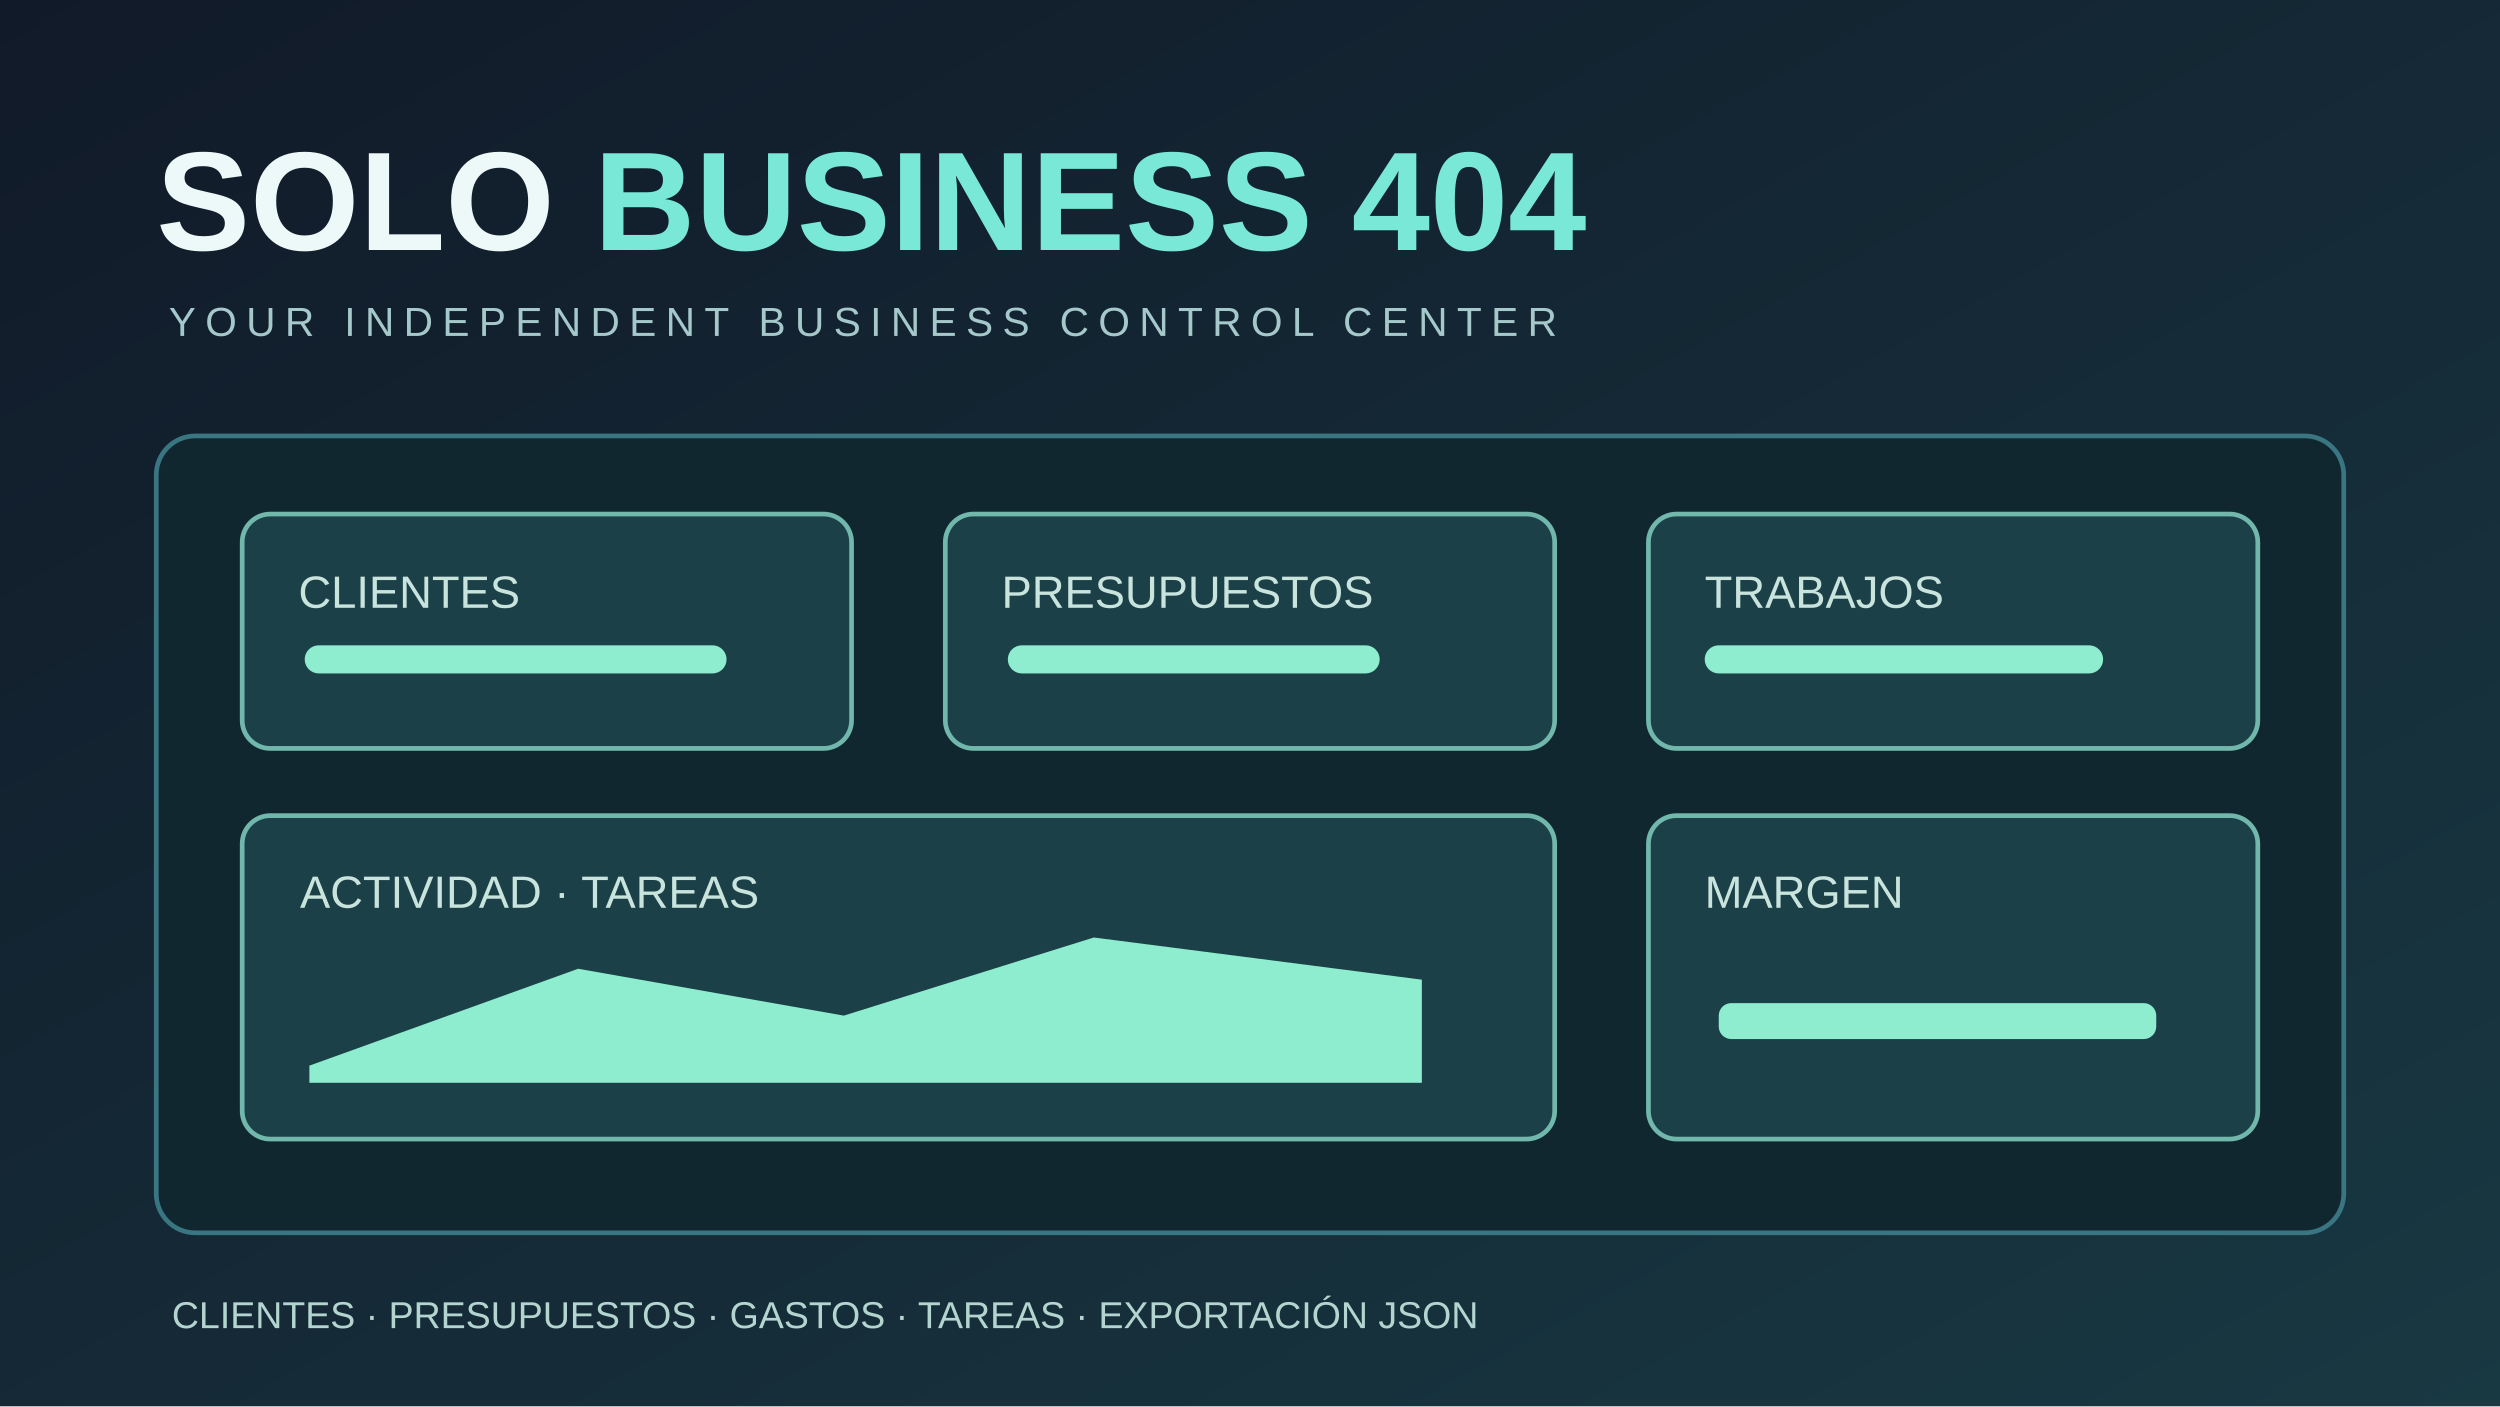
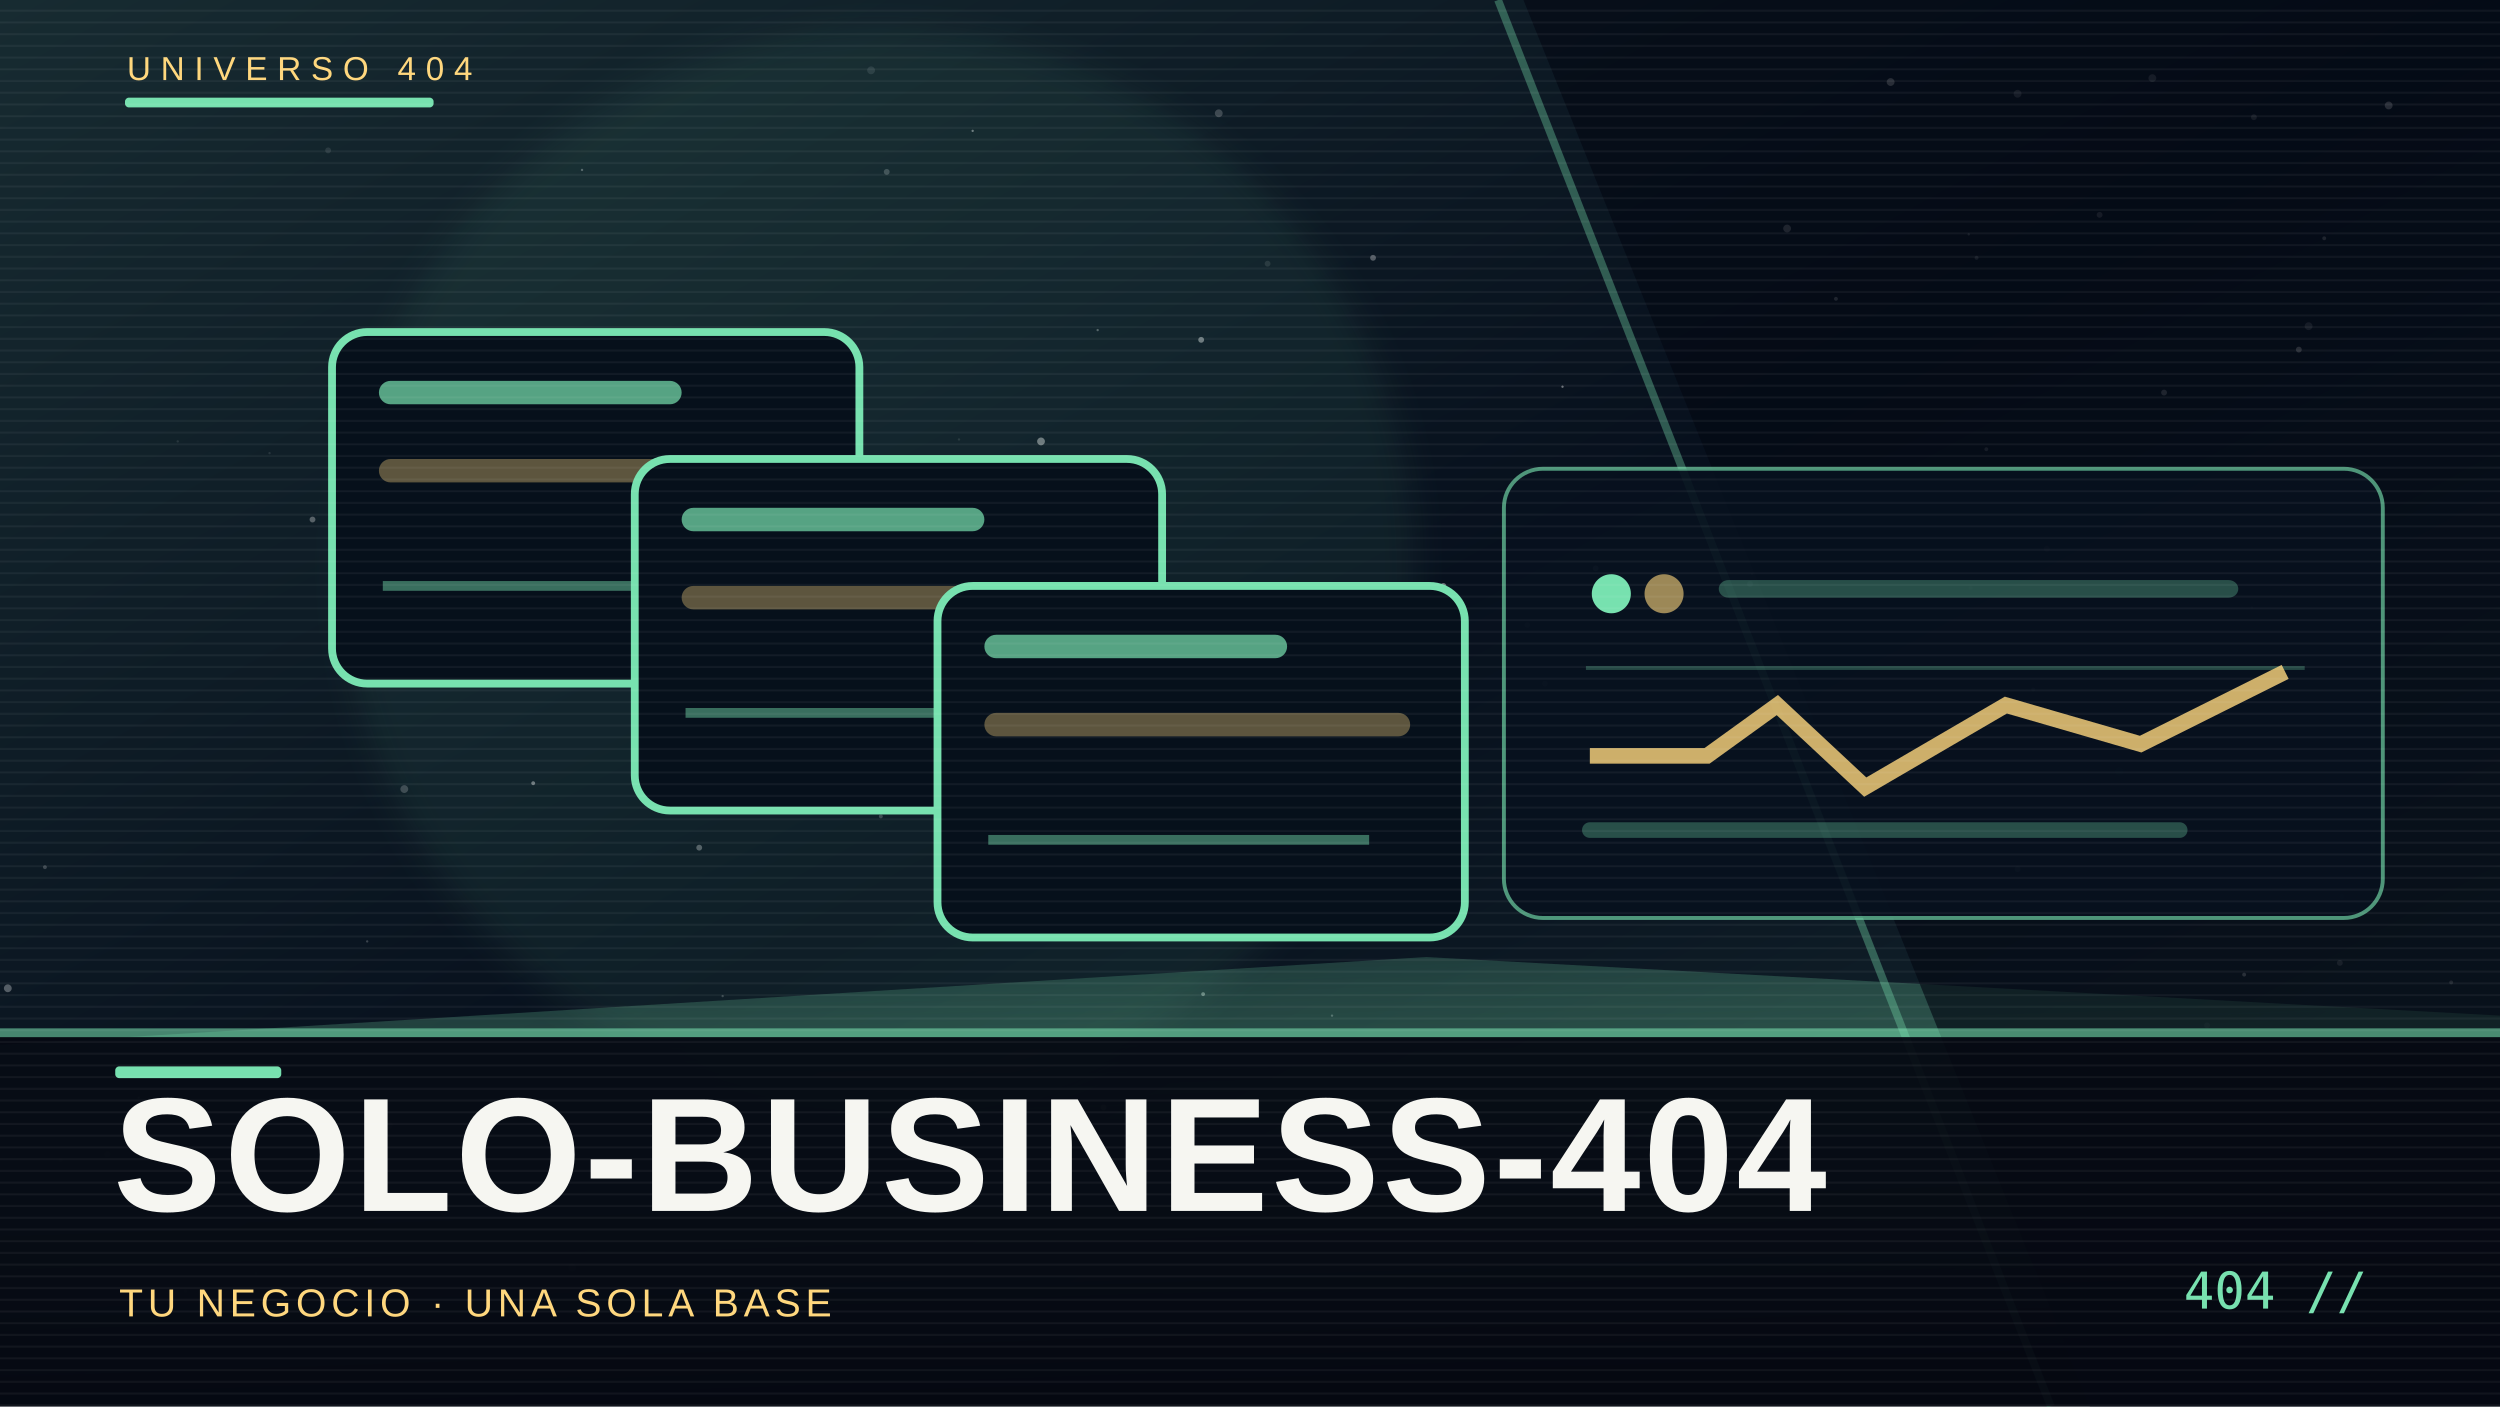
- <svg xmlns="http://www.w3.org/2000/svg" viewBox="0 0 1600 900" role="img" aria-labelledby="t d">
+ <svg xmlns="http://www.w3.org/2000/svg" viewBox="0 0 1280 720" role="img" aria-label="Carátula artística premium de SOLO-BUSINESS-404">
  <defs>
-     <linearGradient id="b" x2="1" y2="1">
-       <stop stop-color="#111a29" />
-       <stop offset="1" stop-color="#183842" />
+     <linearGradient id="bg" x2="1" y2="1">
+       <stop stop-color="#172b31" />
+       <stop offset=".5" stop-color="#07101d" />
+       <stop offset="1" stop-color="#172b31" />
    </linearGradient>
+     <radialGradient id="orb">
+       <stop stop-color="#77e1af" />
+       <stop offset=".45" stop-color="#172b31" />
+       <stop offset="1" stop-color="#020810" />
+     </radialGradient>
+     <linearGradient id="floor" x2=".2" y2="1">
+       <stop stop-color="#77e1af" stop-opacity=".12" />
+       <stop offset="1" stop-color="#020408" />
+     </linearGradient>
+     <filter id="glow">
+       <feGaussianBlur stdDeviation="8" />
+     </filter>
+     <pattern id="lines" width="6" height="6" patternUnits="userSpaceOnUse">
+       <path d="M0 5.5H6" stroke="#fff" opacity=".05" />
+     </pattern>
  </defs>
-   <rect width="1600" height="900" fill="url(#b)" />
-   <text x="100" y="160" font-family="Arial,sans-serif" font-size="90" font-weight="800" fill="#edf8f8">SOLO <tspan fill="#79e8d6">BUSINESS 404</tspan>
-   </text>
-   <text x="108" y="215" font-family="Arial,sans-serif" font-size="26" fill="#a5c8ca" letter-spacing="6">YOUR INDEPENDENT BUSINESS CONTROL CENTER</text>
-   <rect x="100" y="279" width="1400" height="510" rx="25" fill="#102730" stroke="#397682" stroke-width="3" />
-   <g fill="#1b4047" stroke="#71b7ac" stroke-width="3">
-     <rect x="155" y="329" width="390" height="150" rx="18" />
-     <rect x="605" y="329" width="390" height="150" rx="18" />
-     <rect x="1055" y="329" width="390" height="150" rx="18" />
-     <rect x="155" y="522" width="840" height="207" rx="18" />
-     <rect x="1055" y="522" width="390" height="207" rx="18" />
+   <rect width="1280" height="720" fill="url(#bg)" />
+   <circle cx="370" cy="510" r="0.6" fill="#fff" opacity=".2" />
+   <circle cx="199" cy="576" r="2" fill="#fff" opacity=".1" />
+   <circle cx="896" cy="299" r="1.5" fill="#fff" opacity=".3" />
+   <circle cx="454" cy="88" r="1.5" fill="#fff" opacity=".2" />
+   <circle cx="207" cy="404" r="2" fill="#fff" opacity=".2" />
+   <circle cx="498" cy="67" r="0.6" fill="#fff" opacity=".4" />
+   <circle cx="671" cy="301" r="1.5" fill="#fff" opacity=".1" />
+   <circle cx="397" cy="598" r="0.6" fill="#fff" opacity=".3" />
+   <circle cx="888" cy="372" r="0.6" fill="#fff" opacity=".3" />
+   <circle cx="1198" cy="493" r="1.5" fill="#fff" opacity=".2" />
+   <circle cx="968" cy="42" r="2" fill="#fff" opacity=".4" />
+   <circle cx="1085" cy="395" r="2" fill="#fff" opacity=".1" />
+   <circle cx="71" cy="562" r="0.6" fill="#fff" opacity=".3" />
+   <circle cx="451" cy="418" r="1" fill="#fff" opacity=".2" />
+   <circle cx="293" cy="649" r="2" fill="#fff" opacity=".3" />
+   <circle cx="489" cy="613" r="1.5" fill="#fff" opacity=".2" />
+   <circle cx="168" cy="77" r="1.5" fill="#fff" opacity=".1" />
+   <circle cx="1198" cy="635" r="1.5" fill="#fff" opacity=".1" />
+   <circle cx="509" cy="308" r="2" fill="#fff" opacity=".3" />
+   <circle cx="1149" cy="499" r="1" fill="#fff" opacity=".4" />
+   <circle cx="615" cy="174" r="1.5" fill="#fff" opacity=".4" />
+   <circle cx="1244" cy="601" r="2" fill="#fff" opacity=".1" />
+   <circle cx="261" cy="345" r="1" fill="#fff" opacity=".2" />
+   <circle cx="508" cy="696" r="1" fill="#fff" opacity=".4" />
+   <circle cx="160" cy="266" r="1.5" fill="#fff" opacity=".3" />
+   <circle cx="23" cy="444" r="1" fill="#fff" opacity=".2" />
+   <circle cx="571" cy="367" r="0.6" fill="#fff" opacity=".2" />
+   <circle cx="562" cy="169" r="0.6" fill="#fff" opacity=".3" />
+   <circle cx="1102" cy="40" r="2" fill="#fff" opacity=".2" />
+   <circle cx="1017" cy="230" r="1" fill="#fff" opacity=".2" />
+   <circle cx="365" cy="331" r="2" fill="#fff" opacity=".4" />
+   <circle cx="533" cy="226" r="2" fill="#fff" opacity=".4" />
+   <circle cx="55" cy="591" r="1.5" fill="#fff" opacity=".1" />
+   <circle cx="667" cy="475" r="1.5" fill="#fff" opacity=".3" />
+   <circle cx="800" cy="198" r="0.6" fill="#fff" opacity=".4" />
+   <circle cx="184" cy="349" r="1.5" fill="#fff" opacity=".2" />
+   <circle cx="1199" cy="459" r="1" fill="#fff" opacity=".1" />
+   <circle cx="95" cy="661" r="1" fill="#fff" opacity=".3" />
+   <circle cx="703" cy="132" r="1.5" fill="#fff" opacity=".3" />
+   <circle cx="1048" cy="281" r="1.5" fill="#fff" opacity=".3" />
+   <circle cx="358" cy="434" r="1.5" fill="#fff" opacity=".3" />
+   <circle cx="1223" cy="54" r="2" fill="#fff" opacity=".4" />
+   <circle cx="1050" cy="585" r="1" fill="#fff" opacity=".1" />
+   <circle cx="1009" cy="301" r="1" fill="#fff" opacity=".2" />
+   <circle cx="791" cy="350" r="1.5" fill="#fff" opacity=".1" />
+   <circle cx="1041" cy="353" r="1" fill="#fff" opacity=".4" />
+   <circle cx="1033" cy="445" r="1.5" fill="#fff" opacity=".4" />
+   <circle cx="1154" cy="60" r="1.5" fill="#fff" opacity=".2" />
+   <circle cx="940" cy="153" r="1" fill="#fff" opacity=".3" />
+   <circle cx="624" cy="58" r="2" fill="#fff" opacity=".2" />
+   <circle cx="682" cy="520" r="0.6" fill="#fff" opacity=".3" />
+   <circle cx="1153" cy="311" r="0.6" fill="#fff" opacity=".3" />
+   <circle cx="565" cy="567" r="1.5" fill="#fff" opacity=".3" />
+   <circle cx="1182" cy="167" r="2" fill="#fff" opacity=".2" />
+   <circle cx="739" cy="300" r="1.5" fill="#fff" opacity=".4" />
+   <circle cx="365" cy="616" r="1.5" fill="#fff" opacity=".4" />
+   <circle cx="322" cy="325" r="1.5" fill="#fff" opacity=".3" />
+   <circle cx="1033" cy="48" r="2" fill="#fff" opacity=".2" />
+   <circle cx="31" cy="594" r="1" fill="#fff" opacity=".1" />
+   <circle cx="298" cy="87" r="0.6" fill="#fff" opacity=".3" />
+   <circle cx="91" cy="226" r="0.6" fill="#fff" opacity=".1" />
+   <circle cx="446" cy="36" r="2" fill="#fff" opacity=".1" />
+   <circle cx="188" cy="482" r="0.6" fill="#fff" opacity=".2" />
+   <circle cx="915" cy="117" r="2" fill="#fff" opacity=".3" />
+   <circle cx="817" cy="291" r="1.5" fill="#fff" opacity=".2" />
+   <circle cx="138" cy="232" r="0.6" fill="#fff" opacity=".1" />
+   <circle cx="508" cy="251" r="2" fill="#fff" opacity=".3" />
+   <circle cx="1130" cy="525" r="1.5" fill="#fff" opacity=".1" />
+   <circle cx="405" cy="394" r="1.5" fill="#fff" opacity=".3" />
+   <circle cx="782" cy="320" r="1.5" fill="#fff" opacity=".1" />
+   <circle cx="616" cy="509" r="1" fill="#fff" opacity=".4" />
+   <circle cx="1012" cy="132" r="1" fill="#fff" opacity=".2" />
+   <circle cx="491" cy="225" r="0.6" fill="#fff" opacity=".1" />
+   <circle cx="649" cy="135" r="1.5" fill="#fff" opacity=".1" />
+   <circle cx="1108" cy="201" r="1.5" fill="#fff" opacity=".3" />
+   <circle cx="1220" cy="558" r="2" fill="#fff" opacity=".2" />
+   <circle cx="985" cy="694" r="1" fill="#fff" opacity=".3" />
+   <circle cx="131" cy="652" r="0.6" fill="#fff" opacity=".2" />
+   <circle cx="1075" cy="110" r="1.5" fill="#fff" opacity=".2" />
+   <circle cx="1177" cy="179" r="1.5" fill="#fff" opacity=".4" />
+   <circle cx="273" cy="401" r="1" fill="#fff" opacity=".4" />
+   <circle cx="4" cy="506" r="2" fill="#fff" opacity=".3" />
+   <circle cx="1008" cy="120" r="0.6" fill="#fff" opacity=".2" />
+   <circle cx="1190" cy="122" r="1" fill="#fff" opacity=".3" />
+   <circle cx="922" cy="570" r="1" fill="#fff" opacity=".2" />
+   <circle cx="1255" cy="503" r="1" fill="#fff" opacity=".3" />
+   <circle cx="383" cy="175" r="0.6" fill="#fff" opacity=".1" />
+   <circle cx="832" cy="586" r="2" fill="#fff" opacity=".2" />
+   <circle cx="897" cy="294" r="0.6" fill="#fff" opacity=".1" />
+   <circle cx="350" cy="361" r="2" fill="#fff" opacity=".2" />
+   <circle cx="450" cy="290" r="275" fill="#77e1af" opacity=".07" filter="url(#glow)" />
+   <path d="M0 535L730 490L1280 520V720H0Z" fill="url(#floor)" />
+   <g>
+     <rect x="170" y="170" width="270" height="180" rx="18" fill="#06101b" stroke="#77e1af" stroke-width="4" />
+     <rect x="194" y="195" width="155" height="12" rx="6" fill="#77e1af" opacity=".7" />
+     <rect x="194" y="235" width="218" height="12" rx="6" fill="#ffd77d" opacity=".35" />
+     <path d="M196 300h195" stroke="#77e1af" opacity=".45" stroke-width="5" />
+     <rect x="325" y="235" width="270" height="180" rx="18" fill="#06101b" stroke="#77e1af" stroke-width="4" />
+     <rect x="349" y="260" width="155" height="12" rx="6" fill="#77e1af" opacity=".7" />
+     <rect x="349" y="300" width="218" height="12" rx="6" fill="#ffd77d" opacity=".35" />
+     <path d="M351 365h195" stroke="#77e1af" opacity=".45" stroke-width="5" />
+     <rect x="480" y="300" width="270" height="180" rx="18" fill="#06101b" stroke="#77e1af" stroke-width="4" />
+     <rect x="504" y="325" width="155" height="12" rx="6" fill="#77e1af" opacity=".7" />
+     <rect x="504" y="365" width="218" height="12" rx="6" fill="#ffd77d" opacity=".35" />
+     <path d="M506 430h195" stroke="#77e1af" opacity=".45" stroke-width="5" />
  </g>
-   <g font-family="Arial,sans-serif" fill="#c9e4dd" font-size="29">
-     <text x="191" y="389">CLIENTES</text>
-     <text x="641" y="389">PRESUPUESTOS</text>
-     <text x="1091" y="389">TRABAJOS</text>
-     <text x="192" y="581">ACTIVIDAD · TAREAS</text>
-     <text x="1091" y="581">MARGEN</text>
+   <path d="M780 0L1280 0V720H1070Z" fill="#030713" opacity=".65" />
+   <path d="M767 0L1050 720" stroke="#77e1af" stroke-width="4" opacity=".35" />
+   <rect x="64" y="50" width="158" height="5" rx="2" fill="#77e1af" />
+   <text x="65" y="41" font-family="Arial,sans-serif" font-size="17" letter-spacing="5" fill="#ffd77d">UNIVERSO 404</text>
+   <g transform="translate(770 240)">
+     <rect width="450" height="230" rx="20" fill="#07111e" opacity=".91" stroke="#77e1af" stroke-opacity=".7" stroke-width="2" />
+     <circle cx="55" cy="64" r="10" fill="#77e1af" />
+     <circle cx="82" cy="64" r="10" fill="#ffd77d" opacity=".6" />
+     <rect x="110" y="57" width="266" height="9" rx="5" fill="#77e1af" opacity=".3" />
+     <path d="M42 102H410" stroke="#77e1af" stroke-opacity=".27" stroke-width="2" />
+     <path d="M44 147h60l36 -26l45 42l72 -42l69 20l74 -37" stroke="#ffd77d" stroke-width="8" fill="none" opacity=".8" />
+     <path d="M44 185h302" stroke="#77e1af" stroke-opacity=".3" stroke-width="8" stroke-linecap="round" />
  </g>
-   <g fill="#8dedce">
-     <rect x="195" y="413" width="270" height="18" rx="9" />
-     <rect x="645" y="413" width="238" height="18" rx="9" />
-     <rect x="1091" y="413" width="255" height="18" rx="9" />
-     <path d="M198 682 370 620 540 650 700 600 910 627V693H198Z" />
-     <rect x="1100" y="642" width="280" height="23" rx="8" />
-   </g>
-   <text x="110" y="850" font-family="Arial,sans-serif" font-size="24" fill="#b4d5cf">CLIENTES · PRESUPUESTOS · GASTOS · TAREAS · EXPORTACIÓN JSON</text>
+   <path d="M0 529H1280" stroke="#77e1af" stroke-opacity=".55" stroke-width="5" />
+   <rect y="531" width="1280" height="189" fill="#050912" opacity=".94" />
+   <rect x="59" y="546" width="85" height="6" fill="#77e1af" rx="2" />
+   <text x="58" y="620" font-family="Arial,DejaVu Sans,sans-serif" font-size="83" font-weight="900" fill="#f6f6f1" letter-spacing="1.5">SOLO-BUSINESS-404</text>
+   <text x="61" y="674" font-family="Arial,DejaVu Sans,sans-serif" font-size="20" font-weight="500" fill="#ffd77d" letter-spacing="2.5">TU NEGOCIO · UNA SOLA BASE</text>
+   <text x="1212" y="670" text-anchor="end" font-family="monospace" font-size="26" fill="#77e1af">404 //</text>
+   <rect width="1280" height="720" fill="url(#lines)" />
</svg>
